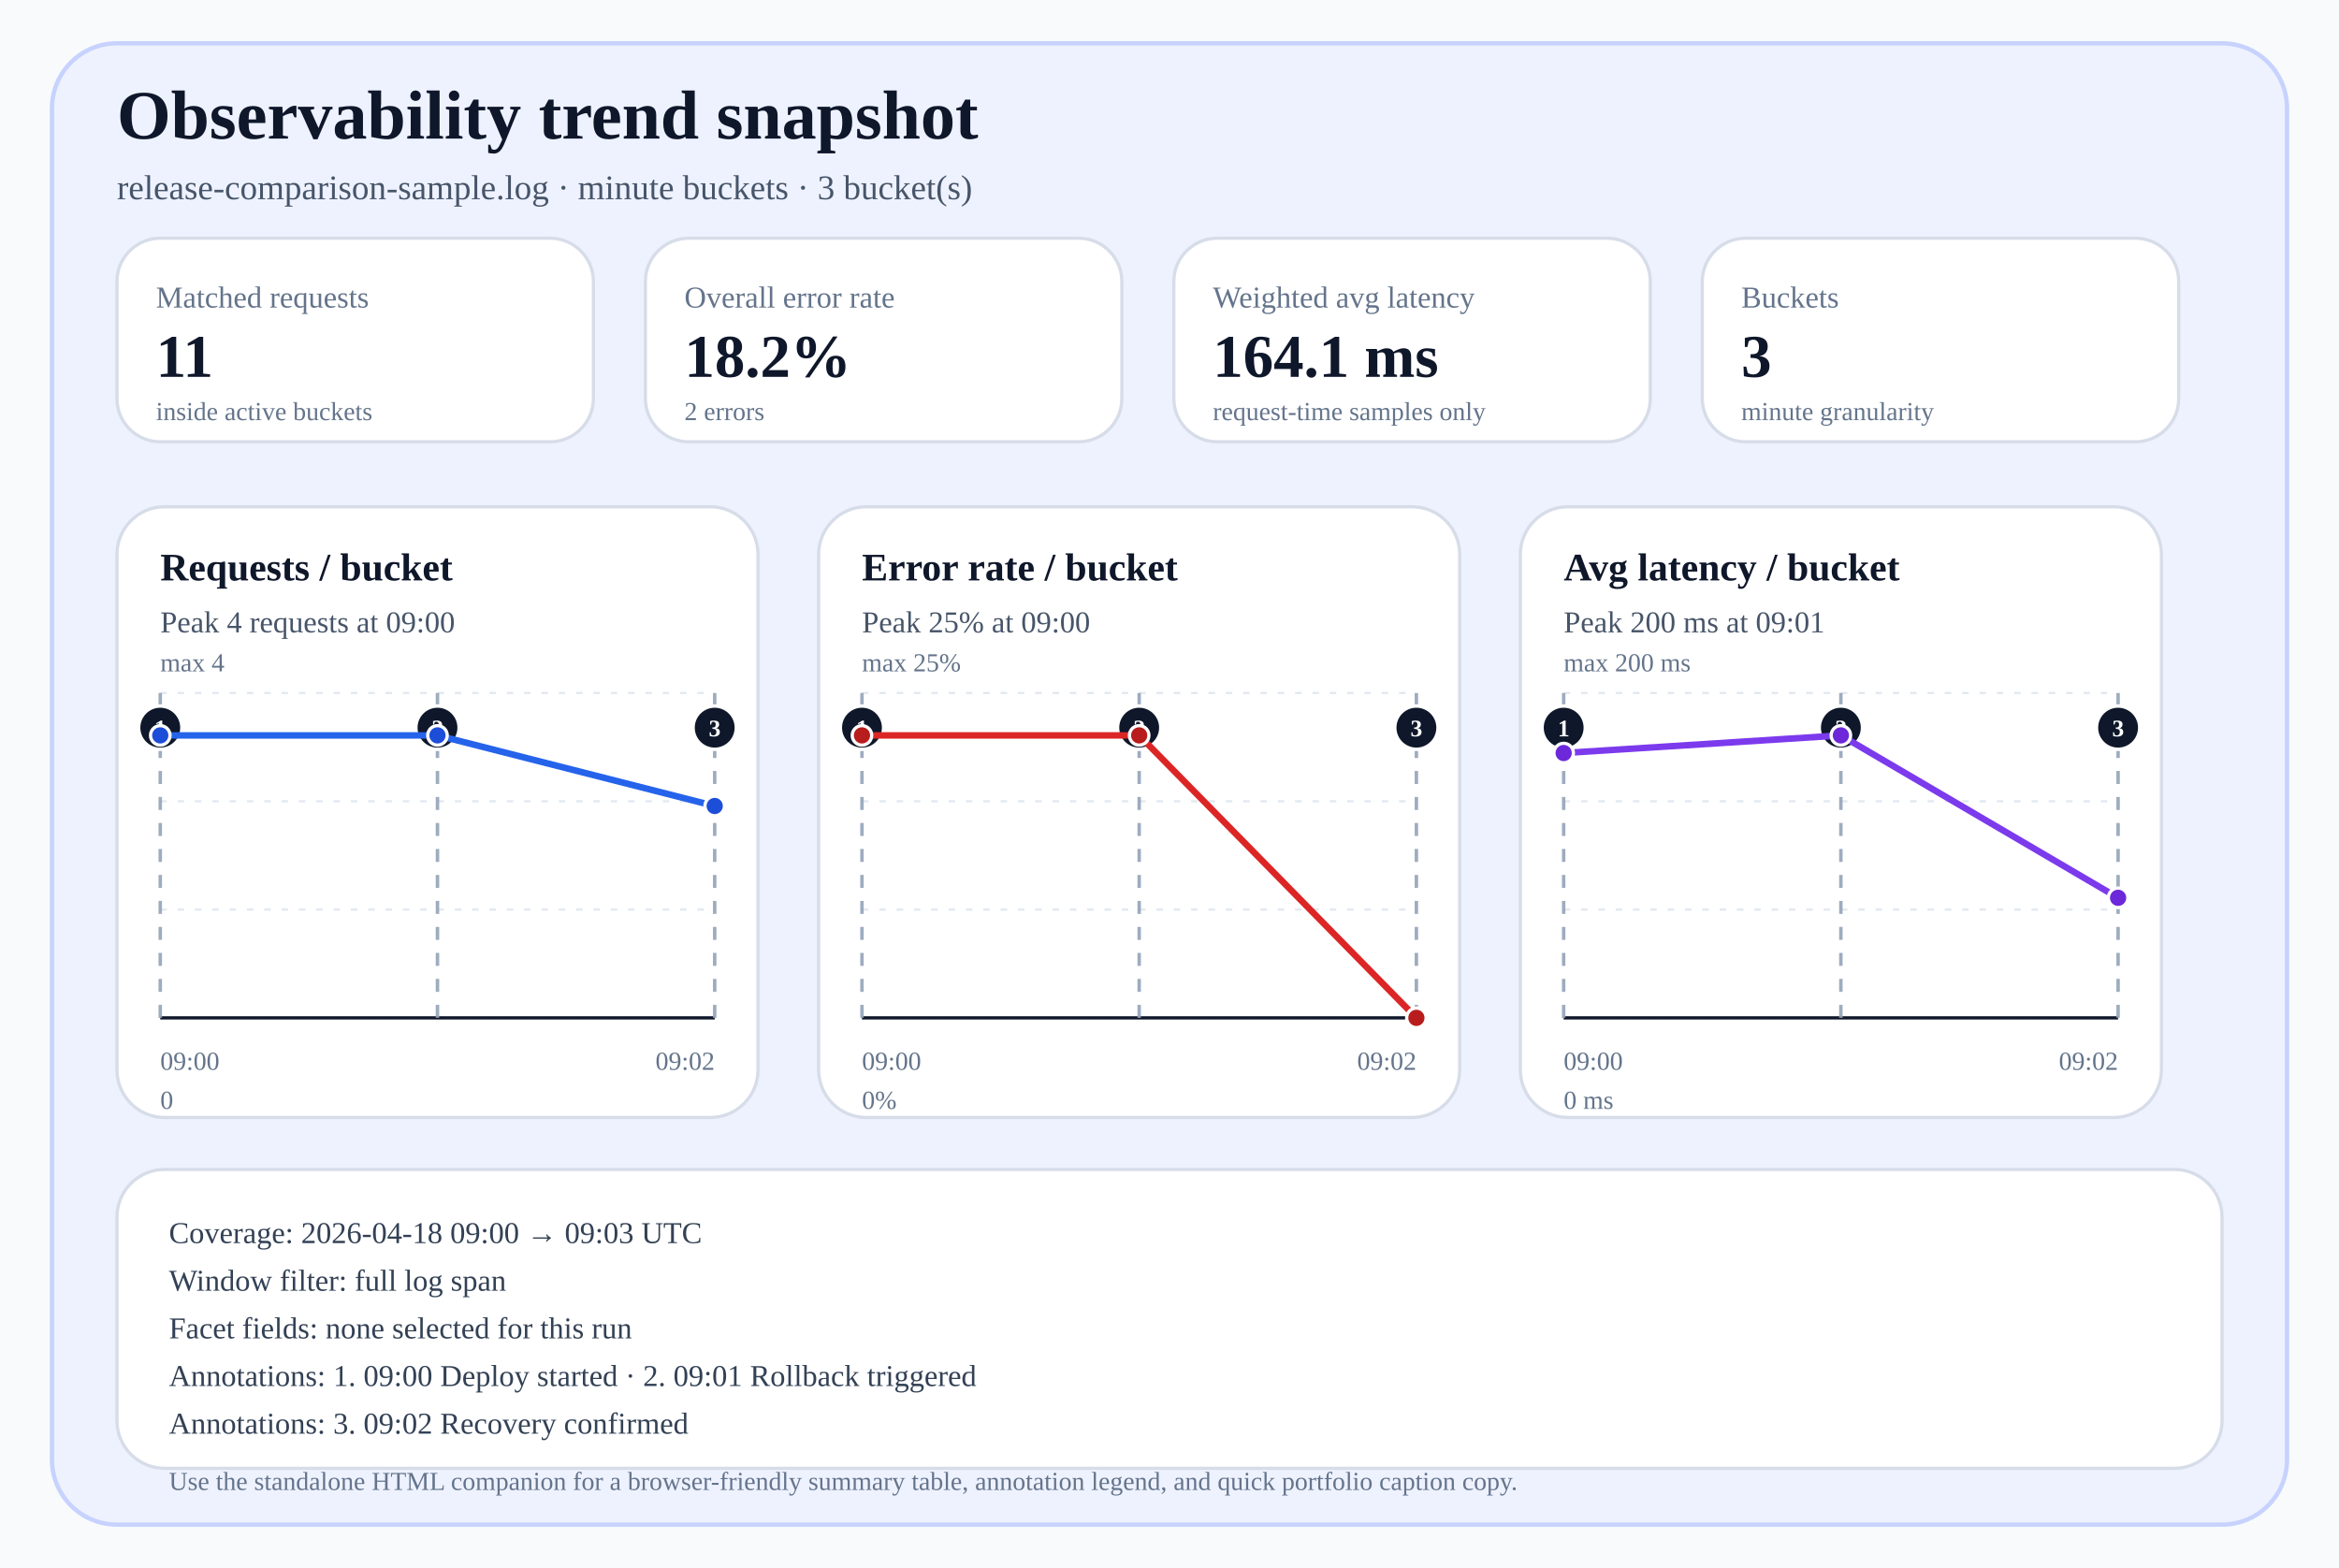
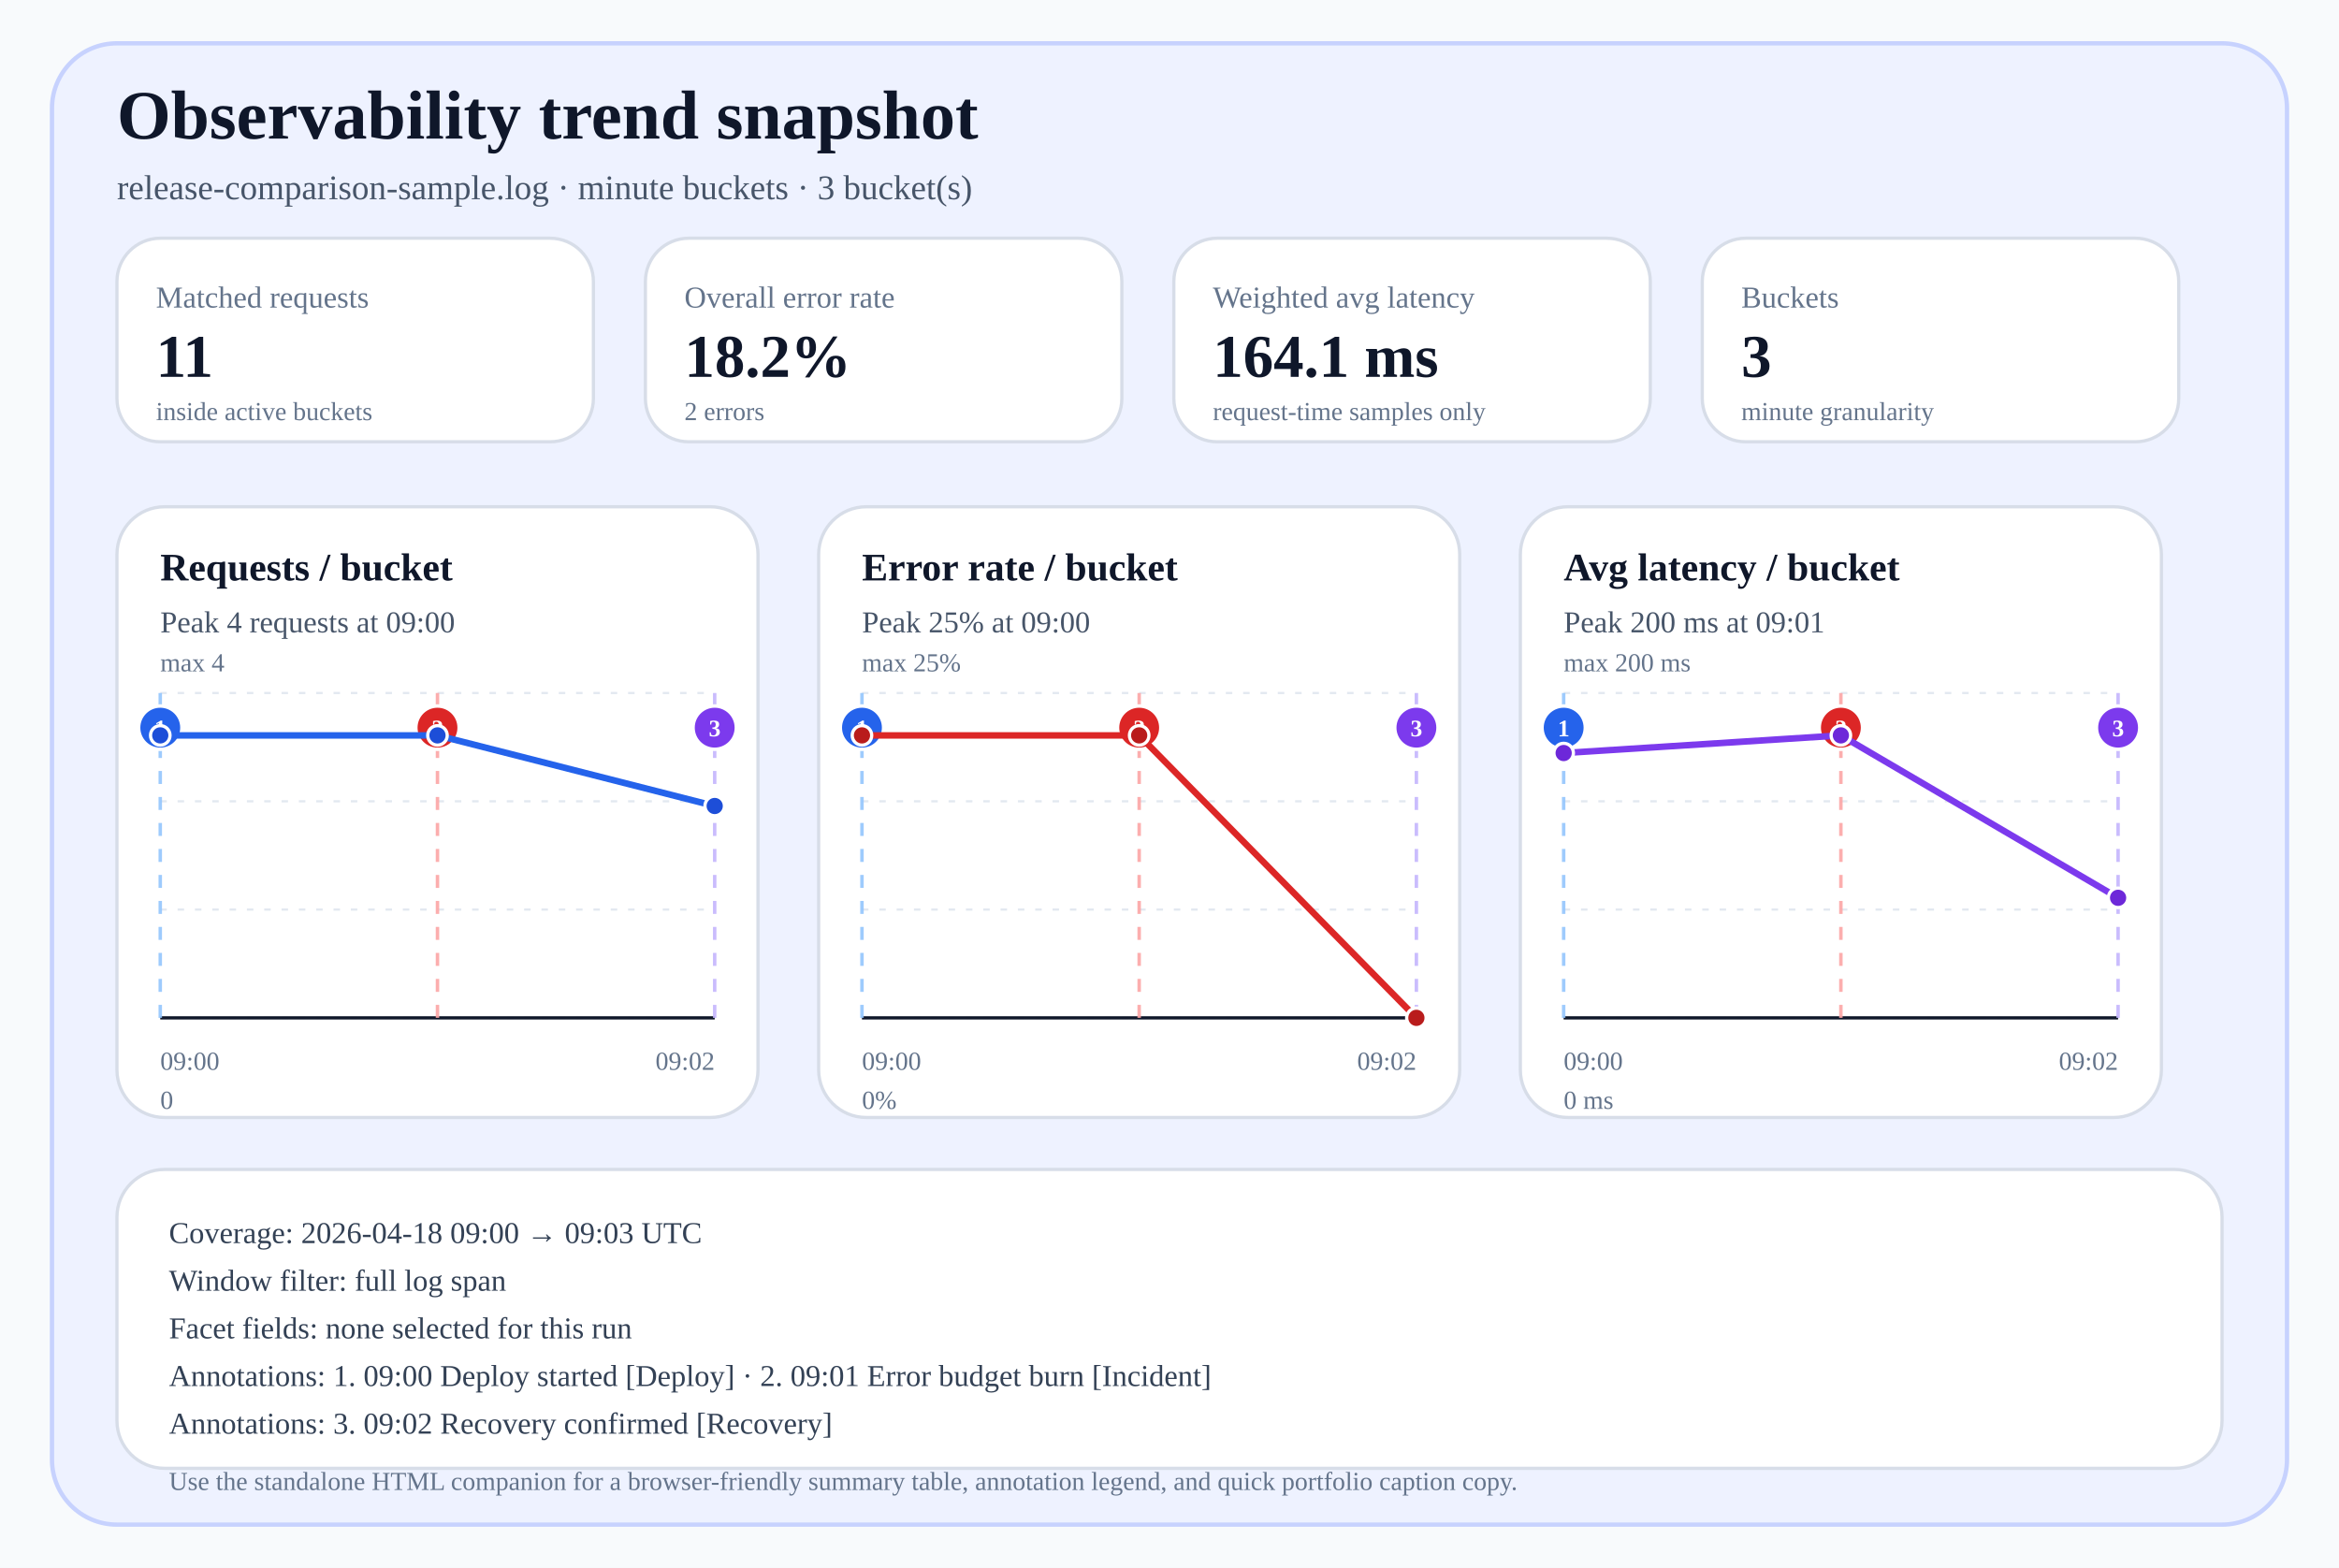
<svg xmlns="http://www.w3.org/2000/svg" width="1080" height="724" viewBox="0 0 1080 724" role="img" aria-labelledby="log-trend-card-title log-trend-card-desc">
  <rect width="100%" height="100%" fill="#f8fafc" />
  <rect x="24" y="20" width="1032" height="684" rx="30" fill="#eef2ff" stroke="#c7d2fe" stroke-width="2" />
  <text x="54" y="64" font-size="32" font-weight="700" fill="#0f172a">Observability trend snapshot</text>
  <text x="54" y="92" font-size="16" fill="#475569">release-comparison-sample.log · minute buckets · 3 bucket(s)</text>
  <rect x="54" y="110" width="220" height="94" rx="20" fill="#ffffff" stroke="#d7dde8" stroke-width="1.5" />
  <text x="72" y="142" font-size="14" fill="#64748b">Matched requests</text>
  <text x="72" y="174" font-size="28" font-weight="700" fill="#0f172a">11</text>
  <text x="72" y="194" font-size="12" fill="#64748b">inside active buckets</text>
  <rect x="298" y="110" width="220" height="94" rx="20" fill="#ffffff" stroke="#d7dde8" stroke-width="1.5" />
  <text x="316" y="142" font-size="14" fill="#64748b">Overall error rate</text>
  <text x="316" y="174" font-size="28" font-weight="700" fill="#0f172a">18.2%</text>
  <text x="316" y="194" font-size="12" fill="#64748b">2 errors</text>
  <rect x="542" y="110" width="220" height="94" rx="20" fill="#ffffff" stroke="#d7dde8" stroke-width="1.5" />
  <text x="560" y="142" font-size="14" fill="#64748b">Weighted avg latency</text>
  <text x="560" y="174" font-size="28" font-weight="700" fill="#0f172a">164.1 ms</text>
  <text x="560" y="194" font-size="12" fill="#64748b">request-time samples only</text>
  <rect x="786" y="110" width="220" height="94" rx="20" fill="#ffffff" stroke="#d7dde8" stroke-width="1.5" />
  <text x="804" y="142" font-size="14" fill="#64748b">Buckets</text>
  <text x="804" y="174" font-size="28" font-weight="700" fill="#0f172a">3</text>
  <text x="804" y="194" font-size="12" fill="#64748b">minute granularity</text>
  <rect x="54" y="234" width="296" height="282" rx="22" fill="#ffffff" stroke="#d7dde8" stroke-width="1.5" />
  <text x="74" y="268" font-size="18" font-weight="700" fill="#0f172a">Requests / bucket</text>
  <text x="74" y="292" font-size="14" fill="#475569">Peak 4 requests at 09:00</text>
  <line x1="74" y1="320.00" x2="330" y2="320.00" stroke="#e2e8f0" stroke-width="1" stroke-dasharray="3 5" />
  <line x1="74" y1="370.00" x2="330" y2="370.00" stroke="#e2e8f0" stroke-width="1" stroke-dasharray="3 5" />
  <line x1="74" y1="420.00" x2="330" y2="420.00" stroke="#e2e8f0" stroke-width="1" stroke-dasharray="3 5" />
  <line x1="74" y1="470.00" x2="330" y2="470.00" stroke="#e2e8f0" stroke-width="1" stroke-dasharray="3 5" />
  <line x1="74" y1="470" x2="330" y2="470" stroke="#0f172a" stroke-width="1.5" />
-   <line x1="74.00" y1="320.00" x2="74.00" y2="470.00" stroke="#94a3b8" stroke-width="1.6" stroke-dasharray="6 6" opacity="0.9" />
-   <circle cx="74.00" cy="336.00" r="10" fill="#0f172a" stroke="#ffffff" stroke-width="1.6" />
+   <line x1="74.00" y1="320.00" x2="74.00" y2="470.00" stroke="#93c5fd" stroke-width="1.6" stroke-dasharray="6 6" opacity="0.9" />
+   <circle cx="74.00" cy="336.00" r="10" fill="#2563eb" stroke="#ffffff" stroke-width="1.6" />
  <text x="74.00" y="340.00" font-size="11" font-weight="700" text-anchor="middle" fill="#ffffff">1</text>
-   <line x1="202.00" y1="320.00" x2="202.00" y2="470.00" stroke="#94a3b8" stroke-width="1.6" stroke-dasharray="6 6" opacity="0.9" />
-   <circle cx="202.00" cy="336.00" r="10" fill="#0f172a" stroke="#ffffff" stroke-width="1.6" />
+   <line x1="202.00" y1="320.00" x2="202.00" y2="470.00" stroke="#fca5a5" stroke-width="1.6" stroke-dasharray="6 6" opacity="0.9" />
+   <circle cx="202.00" cy="336.00" r="10" fill="#dc2626" stroke="#ffffff" stroke-width="1.6" />
  <text x="202.00" y="340.00" font-size="11" font-weight="700" text-anchor="middle" fill="#ffffff">2</text>
-   <line x1="330.00" y1="320.00" x2="330.00" y2="470.00" stroke="#94a3b8" stroke-width="1.6" stroke-dasharray="6 6" opacity="0.9" />
-   <circle cx="330.00" cy="336.00" r="10" fill="#0f172a" stroke="#ffffff" stroke-width="1.6" />
+   <line x1="330.00" y1="320.00" x2="330.00" y2="470.00" stroke="#c4b5fd" stroke-width="1.6" stroke-dasharray="6 6" opacity="0.9" />
+   <circle cx="330.00" cy="336.00" r="10" fill="#7c3aed" stroke="#ffffff" stroke-width="1.6" />
  <text x="330.00" y="340.00" font-size="11" font-weight="700" text-anchor="middle" fill="#ffffff">3</text>
  <polyline fill="none" stroke="#2563eb" stroke-width="3" stroke-linecap="round" stroke-linejoin="round" points="74.00,339.57 202.00,339.57 330.00,372.17" />
  <circle cx="74.00" cy="339.57" r="4.5" fill="#1d4ed8" stroke="#ffffff" stroke-width="1.5" />
  <circle cx="202.00" cy="339.57" r="4.5" fill="#1d4ed8" stroke="#ffffff" stroke-width="1.5" />
  <circle cx="330.00" cy="372.17" r="4.5" fill="#1d4ed8" stroke="#ffffff" stroke-width="1.5" />
  <text x="74" y="494" font-size="12" fill="#64748b">09:00</text>
  <text x="330" y="494" font-size="12" text-anchor="end" fill="#64748b">09:02</text>
  <text x="74" y="310" font-size="12" fill="#64748b">max 4</text>
  <text x="74" y="512" font-size="12" fill="#64748b">0</text>
  <rect x="378" y="234" width="296" height="282" rx="22" fill="#ffffff" stroke="#d7dde8" stroke-width="1.5" />
  <text x="398" y="268" font-size="18" font-weight="700" fill="#0f172a">Error rate / bucket</text>
  <text x="398" y="292" font-size="14" fill="#475569">Peak 25% at 09:00</text>
  <line x1="398" y1="320.00" x2="654" y2="320.00" stroke="#e2e8f0" stroke-width="1" stroke-dasharray="3 5" />
  <line x1="398" y1="370.00" x2="654" y2="370.00" stroke="#e2e8f0" stroke-width="1" stroke-dasharray="3 5" />
  <line x1="398" y1="420.00" x2="654" y2="420.00" stroke="#e2e8f0" stroke-width="1" stroke-dasharray="3 5" />
  <line x1="398" y1="470.00" x2="654" y2="470.00" stroke="#e2e8f0" stroke-width="1" stroke-dasharray="3 5" />
  <line x1="398" y1="470" x2="654" y2="470" stroke="#0f172a" stroke-width="1.5" />
-   <line x1="398.00" y1="320.00" x2="398.00" y2="470.00" stroke="#94a3b8" stroke-width="1.6" stroke-dasharray="6 6" opacity="0.9" />
-   <circle cx="398.00" cy="336.00" r="10" fill="#0f172a" stroke="#ffffff" stroke-width="1.6" />
+   <line x1="398.00" y1="320.00" x2="398.00" y2="470.00" stroke="#93c5fd" stroke-width="1.6" stroke-dasharray="6 6" opacity="0.9" />
+   <circle cx="398.00" cy="336.00" r="10" fill="#2563eb" stroke="#ffffff" stroke-width="1.6" />
  <text x="398.00" y="340.00" font-size="11" font-weight="700" text-anchor="middle" fill="#ffffff">1</text>
-   <line x1="526.00" y1="320.00" x2="526.00" y2="470.00" stroke="#94a3b8" stroke-width="1.6" stroke-dasharray="6 6" opacity="0.9" />
-   <circle cx="526.00" cy="336.00" r="10" fill="#0f172a" stroke="#ffffff" stroke-width="1.6" />
+   <line x1="526.00" y1="320.00" x2="526.00" y2="470.00" stroke="#fca5a5" stroke-width="1.6" stroke-dasharray="6 6" opacity="0.9" />
+   <circle cx="526.00" cy="336.00" r="10" fill="#dc2626" stroke="#ffffff" stroke-width="1.6" />
  <text x="526.00" y="340.00" font-size="11" font-weight="700" text-anchor="middle" fill="#ffffff">2</text>
-   <line x1="654.00" y1="320.00" x2="654.00" y2="470.00" stroke="#94a3b8" stroke-width="1.6" stroke-dasharray="6 6" opacity="0.9" />
-   <circle cx="654.00" cy="336.00" r="10" fill="#0f172a" stroke="#ffffff" stroke-width="1.6" />
+   <line x1="654.00" y1="320.00" x2="654.00" y2="470.00" stroke="#c4b5fd" stroke-width="1.6" stroke-dasharray="6 6" opacity="0.9" />
+   <circle cx="654.00" cy="336.00" r="10" fill="#7c3aed" stroke="#ffffff" stroke-width="1.6" />
  <text x="654.00" y="340.00" font-size="11" font-weight="700" text-anchor="middle" fill="#ffffff">3</text>
  <polyline fill="none" stroke="#dc2626" stroke-width="3" stroke-linecap="round" stroke-linejoin="round" points="398.00,339.57 526.00,339.57 654.00,470.00" />
  <circle cx="398.00" cy="339.57" r="4.5" fill="#b91c1c" stroke="#ffffff" stroke-width="1.5" />
  <circle cx="526.00" cy="339.57" r="4.5" fill="#b91c1c" stroke="#ffffff" stroke-width="1.5" />
  <circle cx="654.00" cy="470.00" r="4.5" fill="#b91c1c" stroke="#ffffff" stroke-width="1.5" />
  <text x="398" y="494" font-size="12" fill="#64748b">09:00</text>
  <text x="654" y="494" font-size="12" text-anchor="end" fill="#64748b">09:02</text>
  <text x="398" y="310" font-size="12" fill="#64748b">max 25%</text>
  <text x="398" y="512" font-size="12" fill="#64748b">0%</text>
  <rect x="702" y="234" width="296" height="282" rx="22" fill="#ffffff" stroke="#d7dde8" stroke-width="1.5" />
  <text x="722" y="268" font-size="18" font-weight="700" fill="#0f172a">Avg latency / bucket</text>
  <text x="722" y="292" font-size="14" fill="#475569">Peak 200 ms at 09:01</text>
  <line x1="722" y1="320.00" x2="978" y2="320.00" stroke="#e2e8f0" stroke-width="1" stroke-dasharray="3 5" />
  <line x1="722" y1="370.00" x2="978" y2="370.00" stroke="#e2e8f0" stroke-width="1" stroke-dasharray="3 5" />
  <line x1="722" y1="420.00" x2="978" y2="420.00" stroke="#e2e8f0" stroke-width="1" stroke-dasharray="3 5" />
  <line x1="722" y1="470.00" x2="978" y2="470.00" stroke="#e2e8f0" stroke-width="1" stroke-dasharray="3 5" />
  <line x1="722" y1="470" x2="978" y2="470" stroke="#0f172a" stroke-width="1.5" />
-   <line x1="722.00" y1="320.00" x2="722.00" y2="470.00" stroke="#94a3b8" stroke-width="1.6" stroke-dasharray="6 6" opacity="0.9" />
-   <circle cx="722.00" cy="336.00" r="10" fill="#0f172a" stroke="#ffffff" stroke-width="1.6" />
+   <line x1="722.00" y1="320.00" x2="722.00" y2="470.00" stroke="#93c5fd" stroke-width="1.6" stroke-dasharray="6 6" opacity="0.9" />
+   <circle cx="722.00" cy="336.00" r="10" fill="#2563eb" stroke="#ffffff" stroke-width="1.6" />
  <text x="722.00" y="340.00" font-size="11" font-weight="700" text-anchor="middle" fill="#ffffff">1</text>
-   <line x1="850.00" y1="320.00" x2="850.00" y2="470.00" stroke="#94a3b8" stroke-width="1.6" stroke-dasharray="6 6" opacity="0.9" />
-   <circle cx="850.00" cy="336.00" r="10" fill="#0f172a" stroke="#ffffff" stroke-width="1.6" />
+   <line x1="850.00" y1="320.00" x2="850.00" y2="470.00" stroke="#fca5a5" stroke-width="1.6" stroke-dasharray="6 6" opacity="0.9" />
+   <circle cx="850.00" cy="336.00" r="10" fill="#dc2626" stroke="#ffffff" stroke-width="1.6" />
  <text x="850.00" y="340.00" font-size="11" font-weight="700" text-anchor="middle" fill="#ffffff">2</text>
-   <line x1="978.00" y1="320.00" x2="978.00" y2="470.00" stroke="#94a3b8" stroke-width="1.6" stroke-dasharray="6 6" opacity="0.9" />
-   <circle cx="978.00" cy="336.00" r="10" fill="#0f172a" stroke="#ffffff" stroke-width="1.6" />
+   <line x1="978.00" y1="320.00" x2="978.00" y2="470.00" stroke="#c4b5fd" stroke-width="1.6" stroke-dasharray="6 6" opacity="0.9" />
+   <circle cx="978.00" cy="336.00" r="10" fill="#7c3aed" stroke="#ffffff" stroke-width="1.6" />
  <text x="978.00" y="340.00" font-size="11" font-weight="700" text-anchor="middle" fill="#ffffff">3</text>
  <polyline fill="none" stroke="#7c3aed" stroke-width="3" stroke-linecap="round" stroke-linejoin="round" points="722.00,347.72 850.00,339.57 978.00,414.57" />
  <circle cx="722.00" cy="347.72" r="4.5" fill="#6d28d9" stroke="#ffffff" stroke-width="1.5" />
  <circle cx="850.00" cy="339.57" r="4.5" fill="#6d28d9" stroke="#ffffff" stroke-width="1.5" />
  <circle cx="978.00" cy="414.57" r="4.5" fill="#6d28d9" stroke="#ffffff" stroke-width="1.5" />
  <text x="722" y="494" font-size="12" fill="#64748b">09:00</text>
  <text x="978" y="494" font-size="12" text-anchor="end" fill="#64748b">09:02</text>
  <text x="722" y="310" font-size="12" fill="#64748b">max 200 ms</text>
  <text x="722" y="512" font-size="12" fill="#64748b">0 ms</text>
  <rect x="54" y="540" width="972" height="138" rx="22" fill="#ffffff" stroke="#d7dde8" stroke-width="1.5" />
  <text x="78" y="574" font-size="14" fill="#334155">Coverage: 2026-04-18 09:00 → 09:03 UTC</text>
  <text x="78" y="596" font-size="14" fill="#334155">Window filter: full log span</text>
  <text x="78" y="618" font-size="14" fill="#334155">Facet fields: none selected for this run</text>
-   <text x="78" y="640" font-size="14" fill="#334155">Annotations: 1. 09:00 Deploy started · 2. 09:01 Rollback triggered</text>
-   <text x="78" y="662" font-size="14" fill="#334155">Annotations: 3. 09:02 Recovery confirmed</text>
+   <text x="78" y="640" font-size="14" fill="#334155">Annotations: 1. 09:00 Deploy started [Deploy] · 2. 09:01 Error budget burn [Incident]</text>
+   <text x="78" y="662" font-size="14" fill="#334155">Annotations: 3. 09:02 Recovery confirmed [Recovery]</text>
  <text x="78" y="688" font-size="12" fill="#64748b">Use the standalone HTML companion for a browser-friendly summary table, annotation legend, and quick portfolio caption copy.</text>
</svg>
